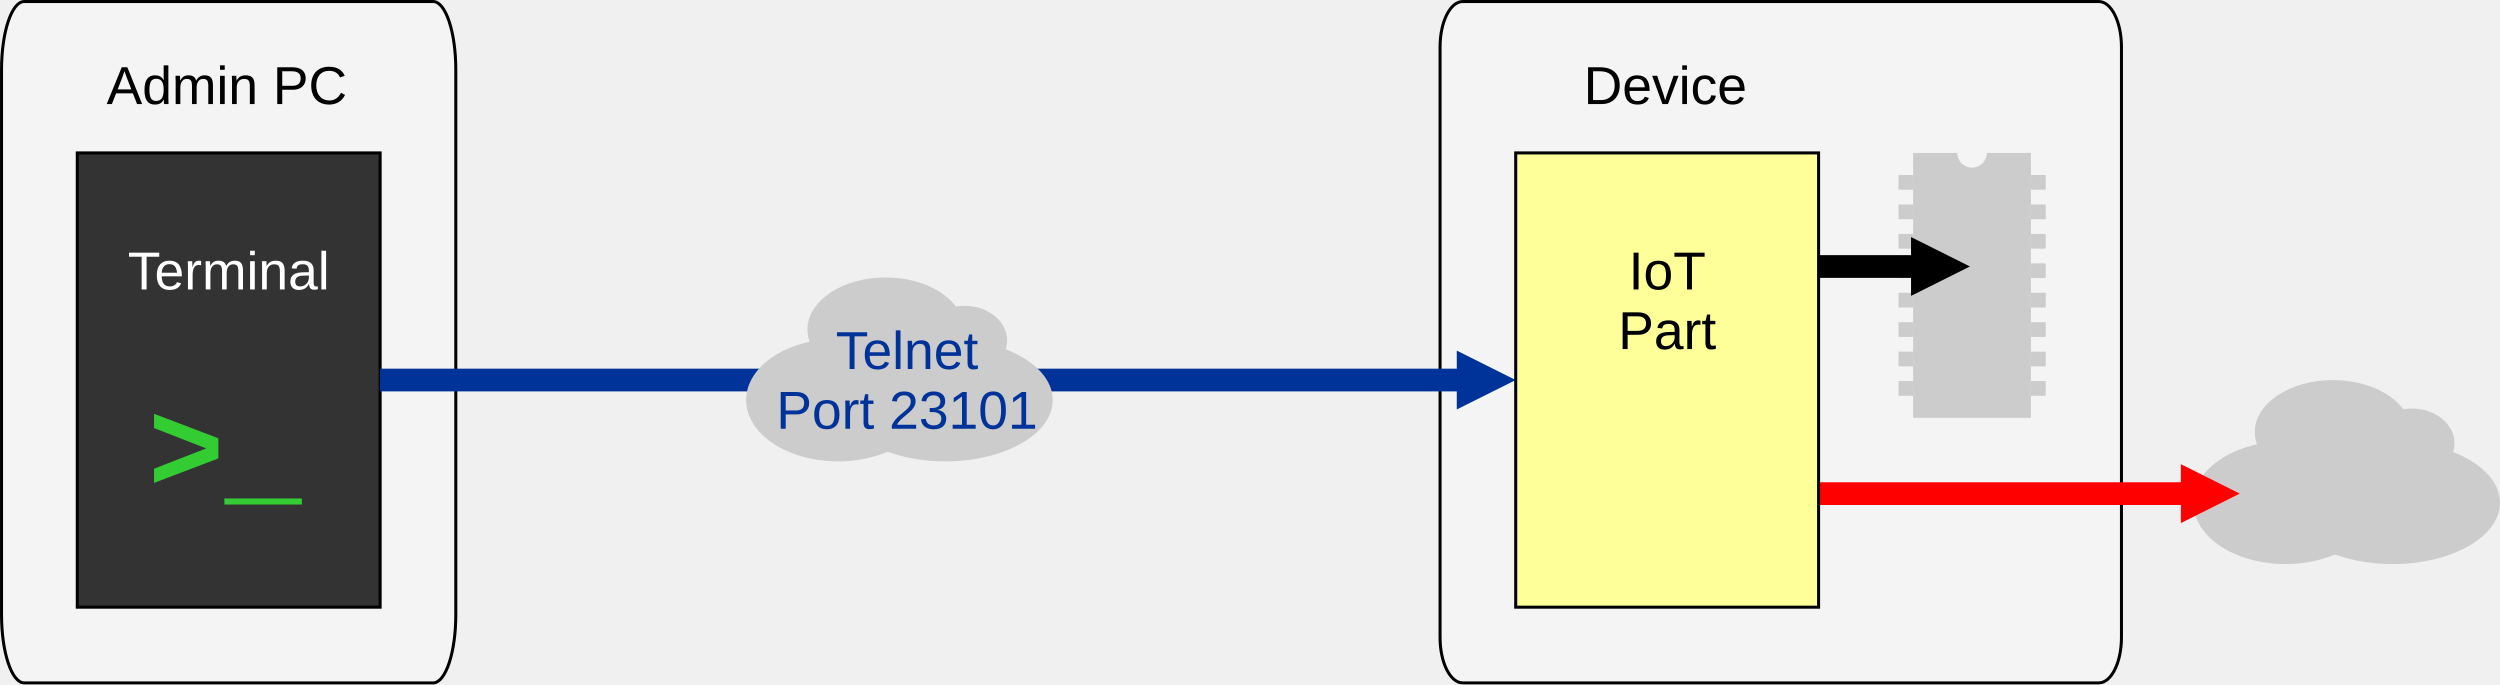
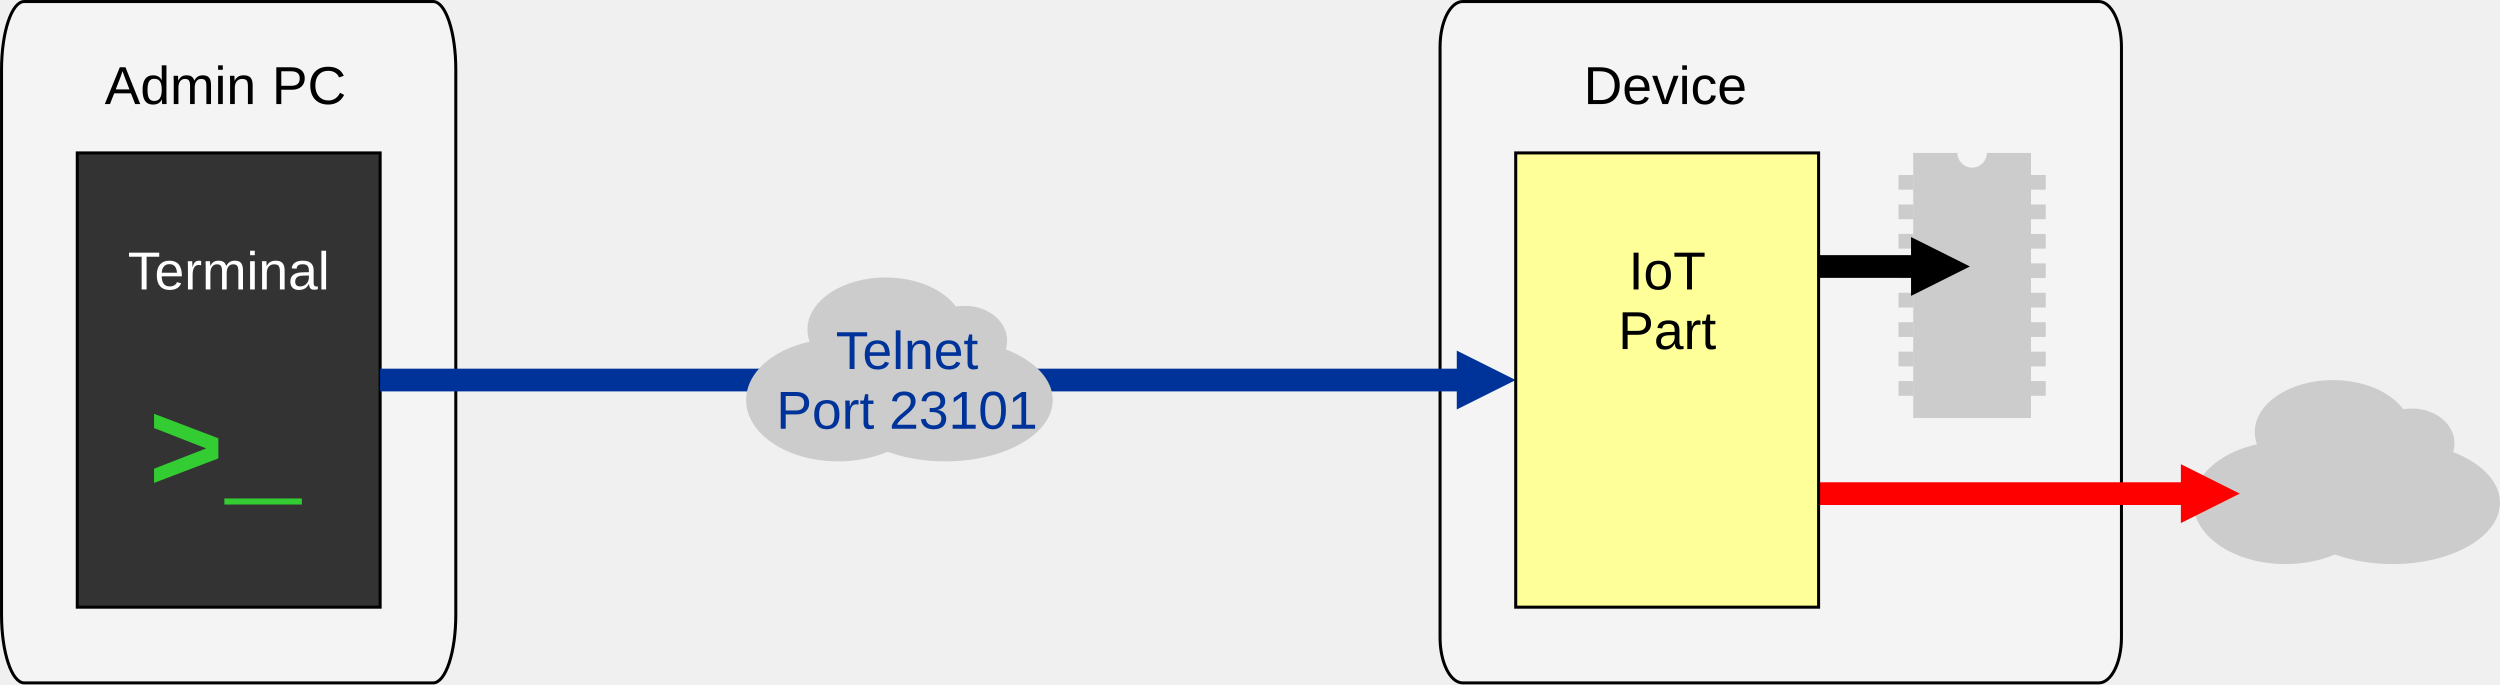
- <svg xmlns="http://www.w3.org/2000/svg" xml:space="preserve" width="165.1mm" height="45.2mm" version="1.0" shape-rendering="geometricPrecision" text-rendering="geometricPrecision" image-rendering="optimizeQuality" fill-rule="evenodd" clip-rule="evenodd" viewBox="0 0 31259 8558">
+ <svg xmlns="http://www.w3.org/2000/svg" xml:space="preserve" width="165.1mm" height="45.2mm" version="1.1" style="shape-rendering:geometricPrecision; text-rendering:geometricPrecision; image-rendering:optimizeQuality; fill-rule:evenodd; clip-rule:evenodd" viewBox="0 0 31259 8558">
+   <defs>
+     <style type="text/css">
+    
+     .str1 {stroke:black;stroke-width:37.867}
+     .str0 {stroke:black;stroke-width:37.867}
+     .fil3 {fill:black}
+     .fil6 {fill:#003399}
+     .fil1 {fill:#333333}
+     .fil9 {fill:#33CC33}
+     .fil5 {fill:#CCCCCC}
+     .fil0 {fill:#F4F4F4}
+     .fil10 {fill:#FFFF99}
+     .fil2 {fill:white}
+     .fil8 {fill:black;fill-rule:nonzero}
+     .fil4 {fill:#003399;fill-rule:nonzero}
+     .fil7 {fill:red;fill-rule:nonzero}
+     .fnt0 {font-weight:normal;font-size:667.917px;font-family:'Arial'}
+     .fnt1 {font-weight:bold;font-size:1603.04px;font-family:'Courier New'}
+    
+   </style>
+   </defs>
  <g id="Ebene_x0020_1">
-     <rect fill="#F4F4F4" stroke="black" stroke-width="37.867" x="18006" y="19" width="8520" height="8520" rx="284" ry="568" />
-     <rect fill="#F4F4F4" stroke="black" stroke-width="37.867" x="19" y="19" width="5680" height="8520" rx="284" ry="852" />
-     <rect fill="#333333" stroke="black" stroke-width="37.867" x="966" y="1912" width="3787" height="5680" />
-     <text x="1598" y="3619" fill="white" font-weight="normal" font-size="667.917px" font-family="Arial">Terminal</text>
-     <text x="1333" y="1301" fill="black" font-weight="normal" font-size="667.917px" font-family="Arial">Admin PC</text>
+     <rect class="fil0 str0" x="18006" y="19" width="8520" height="8520" rx="284" ry="568" />
+     <rect class="fil0 str0" x="19" y="19" width="5680" height="8520" rx="284" ry="852" />
+     <rect class="fil1 str1" x="966" y="1912" width="3787" height="5680" />
+     <text x="1598" y="3619" class="fil2 fnt0">Terminal</text>
+     <text x="1309" y="1301" class="fil3 fnt0">Admin </text>
+     <text x="3400" y="1301" class="fil3 fnt0">PC</text>
    <g>
-       <path fill="#003399" fill-rule="nonzero" d="M18225 4894l-13473 0 0 -284 13473 0 0 284zm726 -142l-736 368 0 -736 736 368z" />
+       <path class="fil4" d="M18225 4894l-13473 0 0 -284 13473 0 0 284zm726 -142l-736 368 0 -736 736 368z" />
    </g>
    <g>
-       <ellipse fill="#CCCCCC" cx="10479" cy="5002" rx="1150" ry="767" />
-       <ellipse fill="#CCCCCC" cx="11074" cy="4120" rx="978" ry="651" />
-       <ellipse fill="#CCCCCC" cx="11821" cy="5002" rx="1342" ry="767" />
-       <ellipse fill="#CCCCCC" cx="12063" cy="4259" rx="530" ry="435" />
+       <ellipse class="fil5" cx="10479" cy="5002" rx="1150" ry="767" />
+       <ellipse class="fil5" cx="11074" cy="4120" rx="978" ry="651" />
+       <ellipse class="fil5" cx="11821" cy="5002" rx="1342" ry="767" />
+       <ellipse class="fil5" cx="12063" cy="4259" rx="530" ry="435" />
    </g>
-     <text x="10450" y="4614" fill="#003399" font-weight="normal" font-size="667.917px" font-family="Arial">Telnet</text>
-     <text x="9707" y="5361" fill="#003399" font-weight="normal" font-size="667.917px" font-family="Arial">Port 23101</text>
+     <text x="10450" y="4614" class="fil6 fnt0">Telnet</text>
+     <text x="9707" y="5361" class="fil6 fnt0">Port 23101</text>
    <g>
-       <ellipse fill="#CCCCCC" cx="28576" cy="6286" rx="1150" ry="767" />
-       <ellipse fill="#CCCCCC" cx="29171" cy="5403" rx="978" ry="651" />
-       <ellipse fill="#CCCCCC" cx="29917" cy="6286" rx="1342" ry="767" />
-       <ellipse fill="#CCCCCC" cx="30160" cy="5543" rx="530" ry="435" />
+       <ellipse class="fil5" cx="28576" cy="6286" rx="1150" ry="767" />
+       <ellipse class="fil5" cx="29171" cy="5403" rx="978" ry="651" />
+       <ellipse class="fil5" cx="29917" cy="6286" rx="1342" ry="767" />
+       <ellipse class="fil5" cx="30160" cy="5543" rx="530" ry="435" />
    </g>
    <g>
-       <path fill="red" fill-rule="nonzero" d="M27279 6314l-4540 0 0 -284 4540 0 0 284zm726 -142l-736 368 0 -736 736 368z" />
+       <path class="fil7" d="M27279 6314l-4540 0 0 -284 4540 0 0 284zm726 -142l-736 368 0 -736 736 368z" />
    </g>
    <g>
-       <rect fill="#CCCCCC" x="23738" y="2188" width="184" height="184" />
-       <rect fill="#CCCCCC" x="23738" y="2557" width="184" height="184" />
-       <rect fill="#CCCCCC" x="23738" y="2925" width="184" height="184" />
-       <rect fill="#CCCCCC" x="23738" y="3293" width="184" height="184" />
-       <rect fill="#CCCCCC" x="23738" y="3661" width="184" height="184" />
-       <rect fill="#CCCCCC" x="23738" y="4029" width="184" height="184" />
-       <rect fill="#CCCCCC" x="23738" y="4397" width="184" height="184" />
-       <rect fill="#CCCCCC" x="23738" y="4765" width="184" height="184" />
-       <rect fill="#CCCCCC" x="25395" y="2557" width="184" height="184" />
-       <rect fill="#CCCCCC" x="25395" y="2925" width="184" height="184" />
-       <rect fill="#CCCCCC" x="25395" y="3293" width="184" height="184" />
-       <rect fill="#CCCCCC" x="25395" y="3661" width="184" height="184" />
-       <rect fill="#CCCCCC" x="25395" y="4029" width="184" height="184" />
-       <rect fill="#CCCCCC" x="25395" y="4397" width="184" height="184" />
-       <rect fill="#CCCCCC" x="25395" y="4765" width="184" height="184" />
-       <rect fill="#CCCCCC" x="25395" y="2188" width="184" height="184" />
-       <path fill="#CCCCCC" d="M23922 1912l552 0c0,102 82,184 184,184 102,0 184,-82 184,-184l552 0 0 3313 -1473 0 0 -3313z" />
+       <rect class="fil5" x="23738" y="2188" width="184" height="184" />
+       <rect class="fil5" x="23738" y="2557" width="184" height="184" />
+       <rect class="fil5" x="23738" y="2925" width="184" height="184" />
+       <rect class="fil5" x="23738" y="3293" width="184" height="184" />
+       <rect class="fil5" x="23738" y="3661" width="184" height="184" />
+       <rect class="fil5" x="23738" y="4029" width="184" height="184" />
+       <rect class="fil5" x="23738" y="4397" width="184" height="184" />
+       <rect class="fil5" x="23738" y="4765" width="184" height="184" />
+       <rect class="fil5" x="25395" y="2557" width="184" height="184" />
+       <rect class="fil5" x="25395" y="2925" width="184" height="184" />
+       <rect class="fil5" x="25395" y="3293" width="184" height="184" />
+       <rect class="fil5" x="25395" y="3661" width="184" height="184" />
+       <rect class="fil5" x="25395" y="4029" width="184" height="184" />
+       <rect class="fil5" x="25395" y="4397" width="184" height="184" />
+       <rect class="fil5" x="25395" y="4765" width="184" height="184" />
+       <rect class="fil5" x="25395" y="2188" width="184" height="184" />
+       <path class="fil5" d="M23922 1912l553 0c0,102 82,184 184,184 101,0 184,-82 184,-184l552 0 0 3314 -1473 0 0 -3314z" />
    </g>
    <g>
-       <path fill="black" fill-rule="nonzero" d="M23905 3474l-1166 0 0 -284 1166 0 0 284zm726 -142l-736 368 0 -736 736 368z" />
+       <path class="fil8" d="M23905 3474l-1166 0 0 -284 1166 0 0 284zm726 -142l-736 368 0 -736 736 368z" />
    </g>
-     <text x="1847" y="6136" fill="#33CC33" font-weight="bold" font-size="1603.04px" font-family="Courier New">&gt;_</text>
-     <rect fill="#FFFF99" stroke="black" stroke-width="37.867" x="18952" y="1912" width="3787" height="5680" />
-     <text x="20364" y="3619" fill="black" font-weight="normal" font-size="667.917px" font-family="Arial">IoT</text>
-     <text x="20234" y="4365" fill="black" font-weight="normal" font-size="667.917px" font-family="Arial">Part</text>
-     <text x="19802" y="1301" fill="black" font-weight="normal" font-size="667.917px" font-family="Arial">Device</text>
+     <text x="1847" y="6136" class="fil9 fnt1">&gt;_</text>
+     <rect class="fil10 str1" x="18952" y="1912" width="3787" height="5680" />
+     <text x="20364" y="3619" class="fil3 fnt0">IoT</text>
+     <text x="20234" y="4365" class="fil3 fnt0">Part</text>
+     <text x="19802" y="1301" class="fil3 fnt0">Device</text>
  </g>
</svg>
